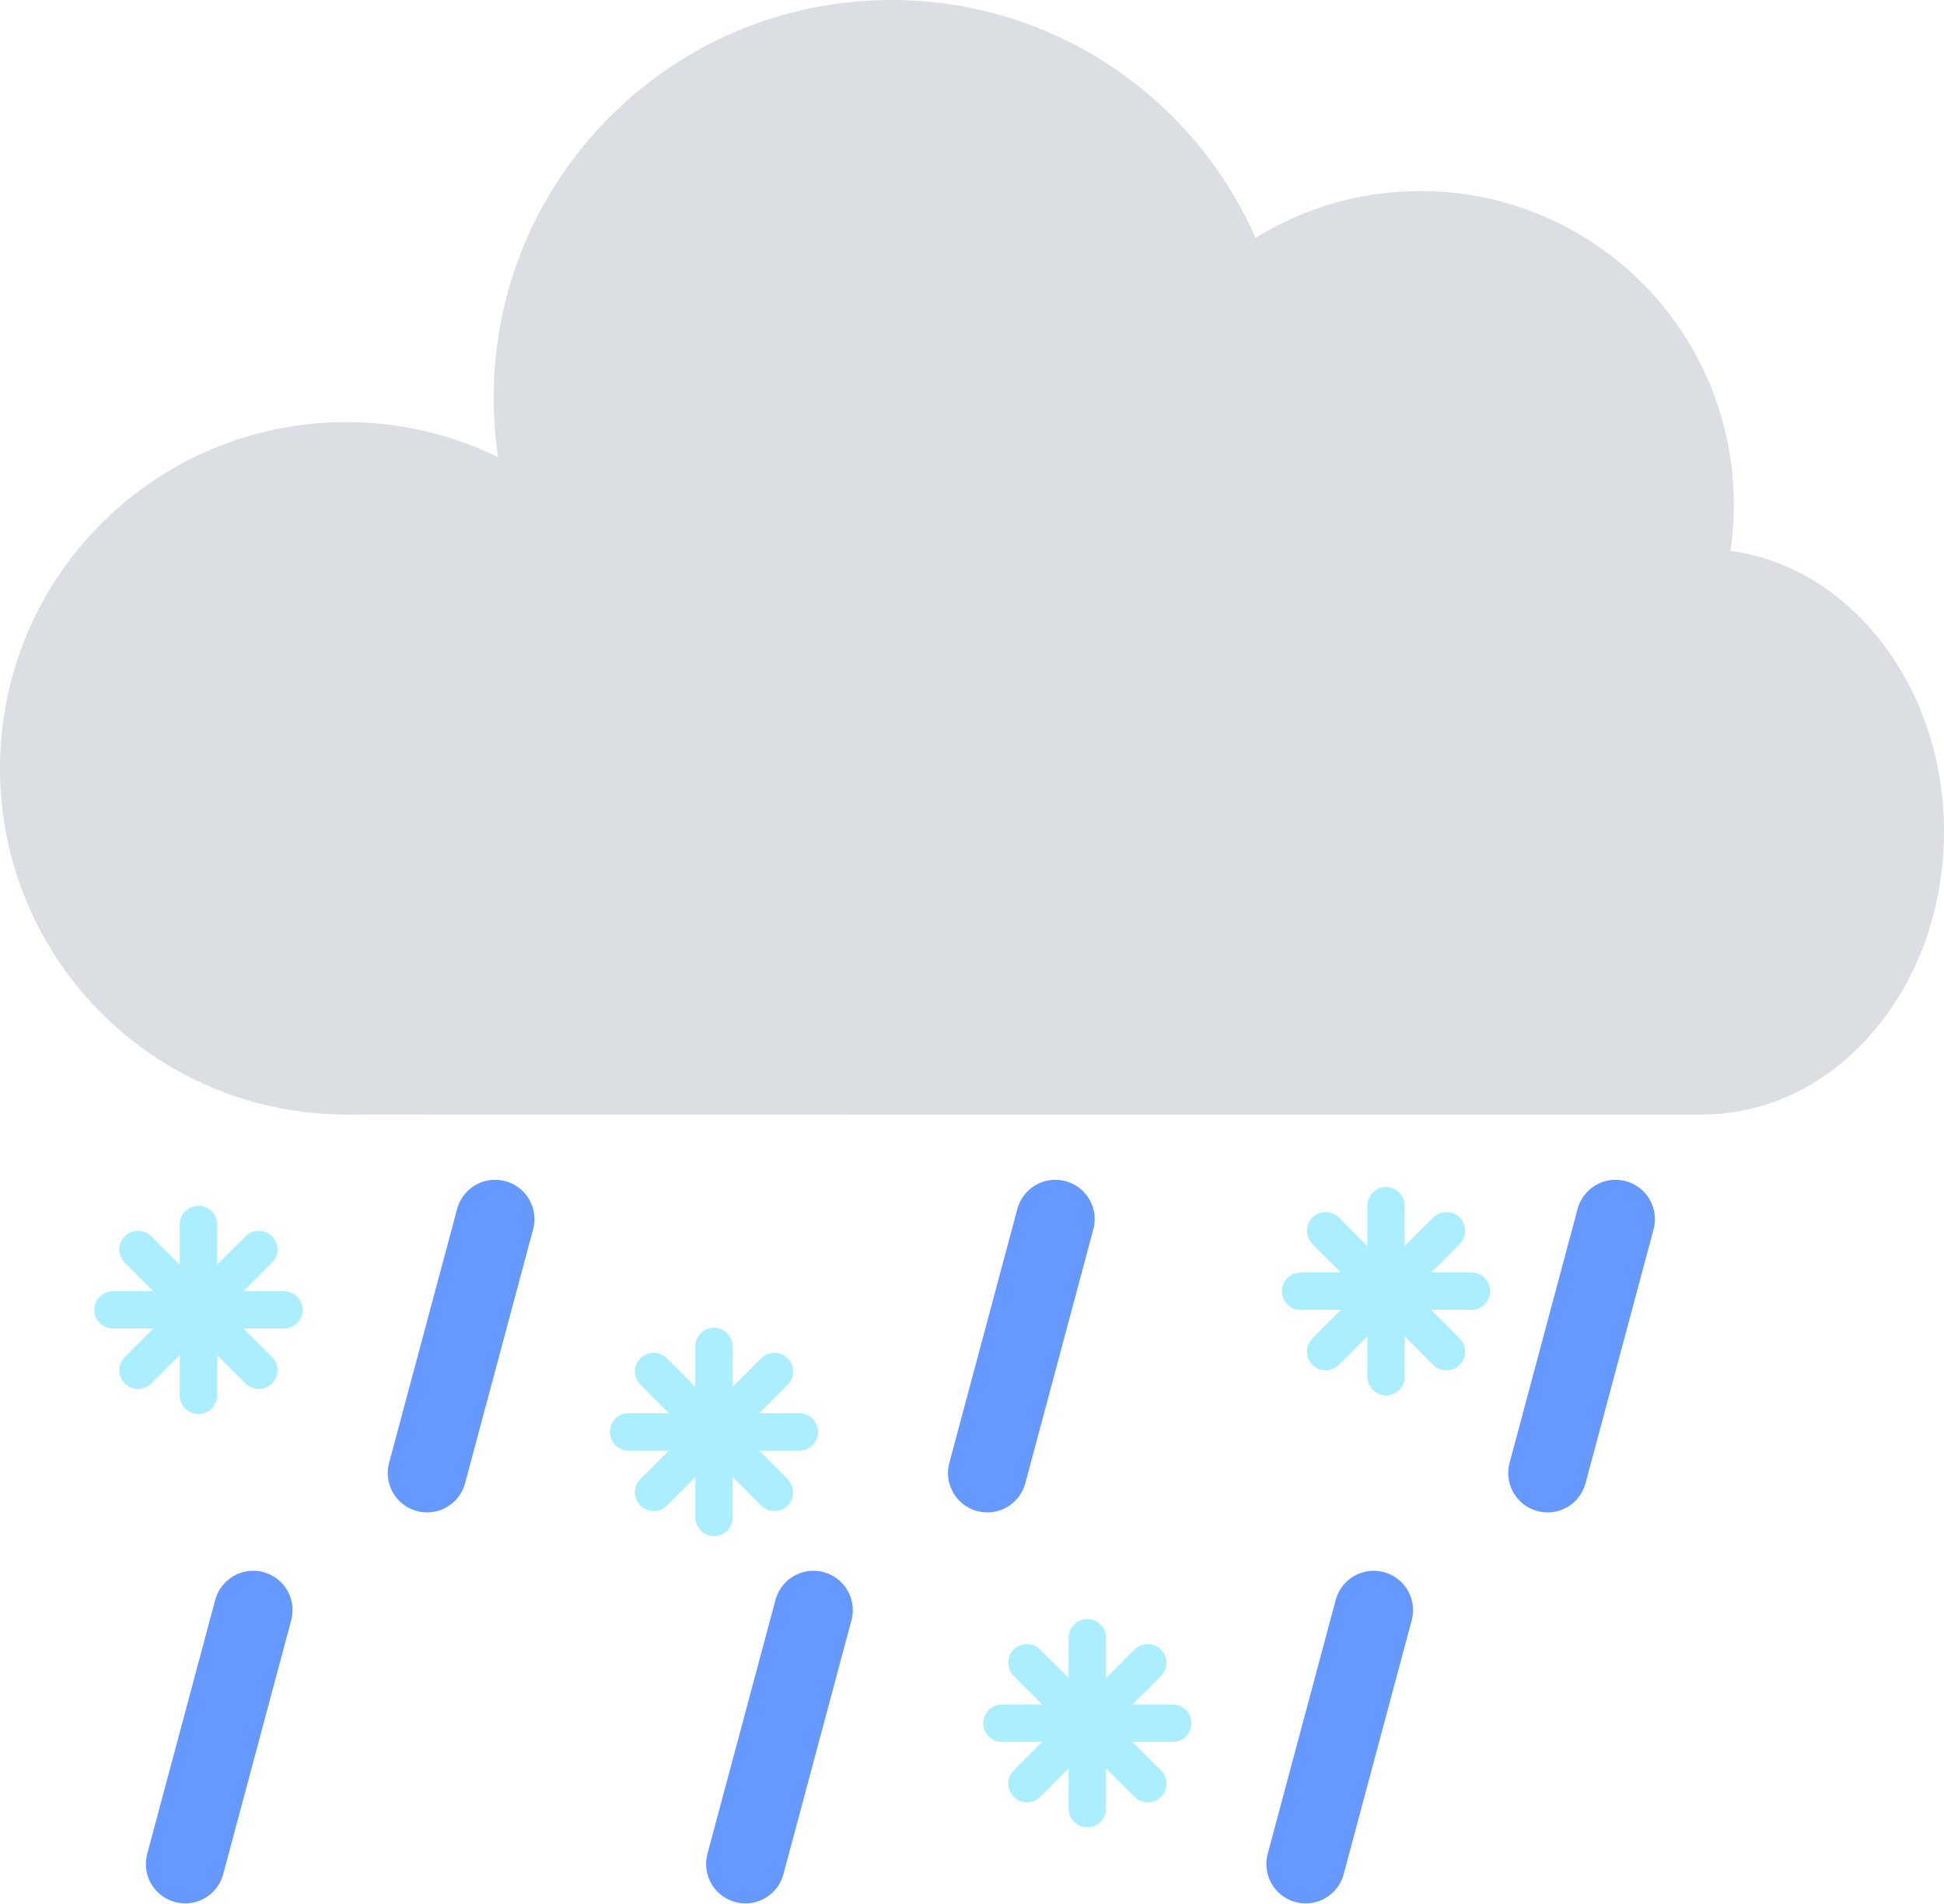
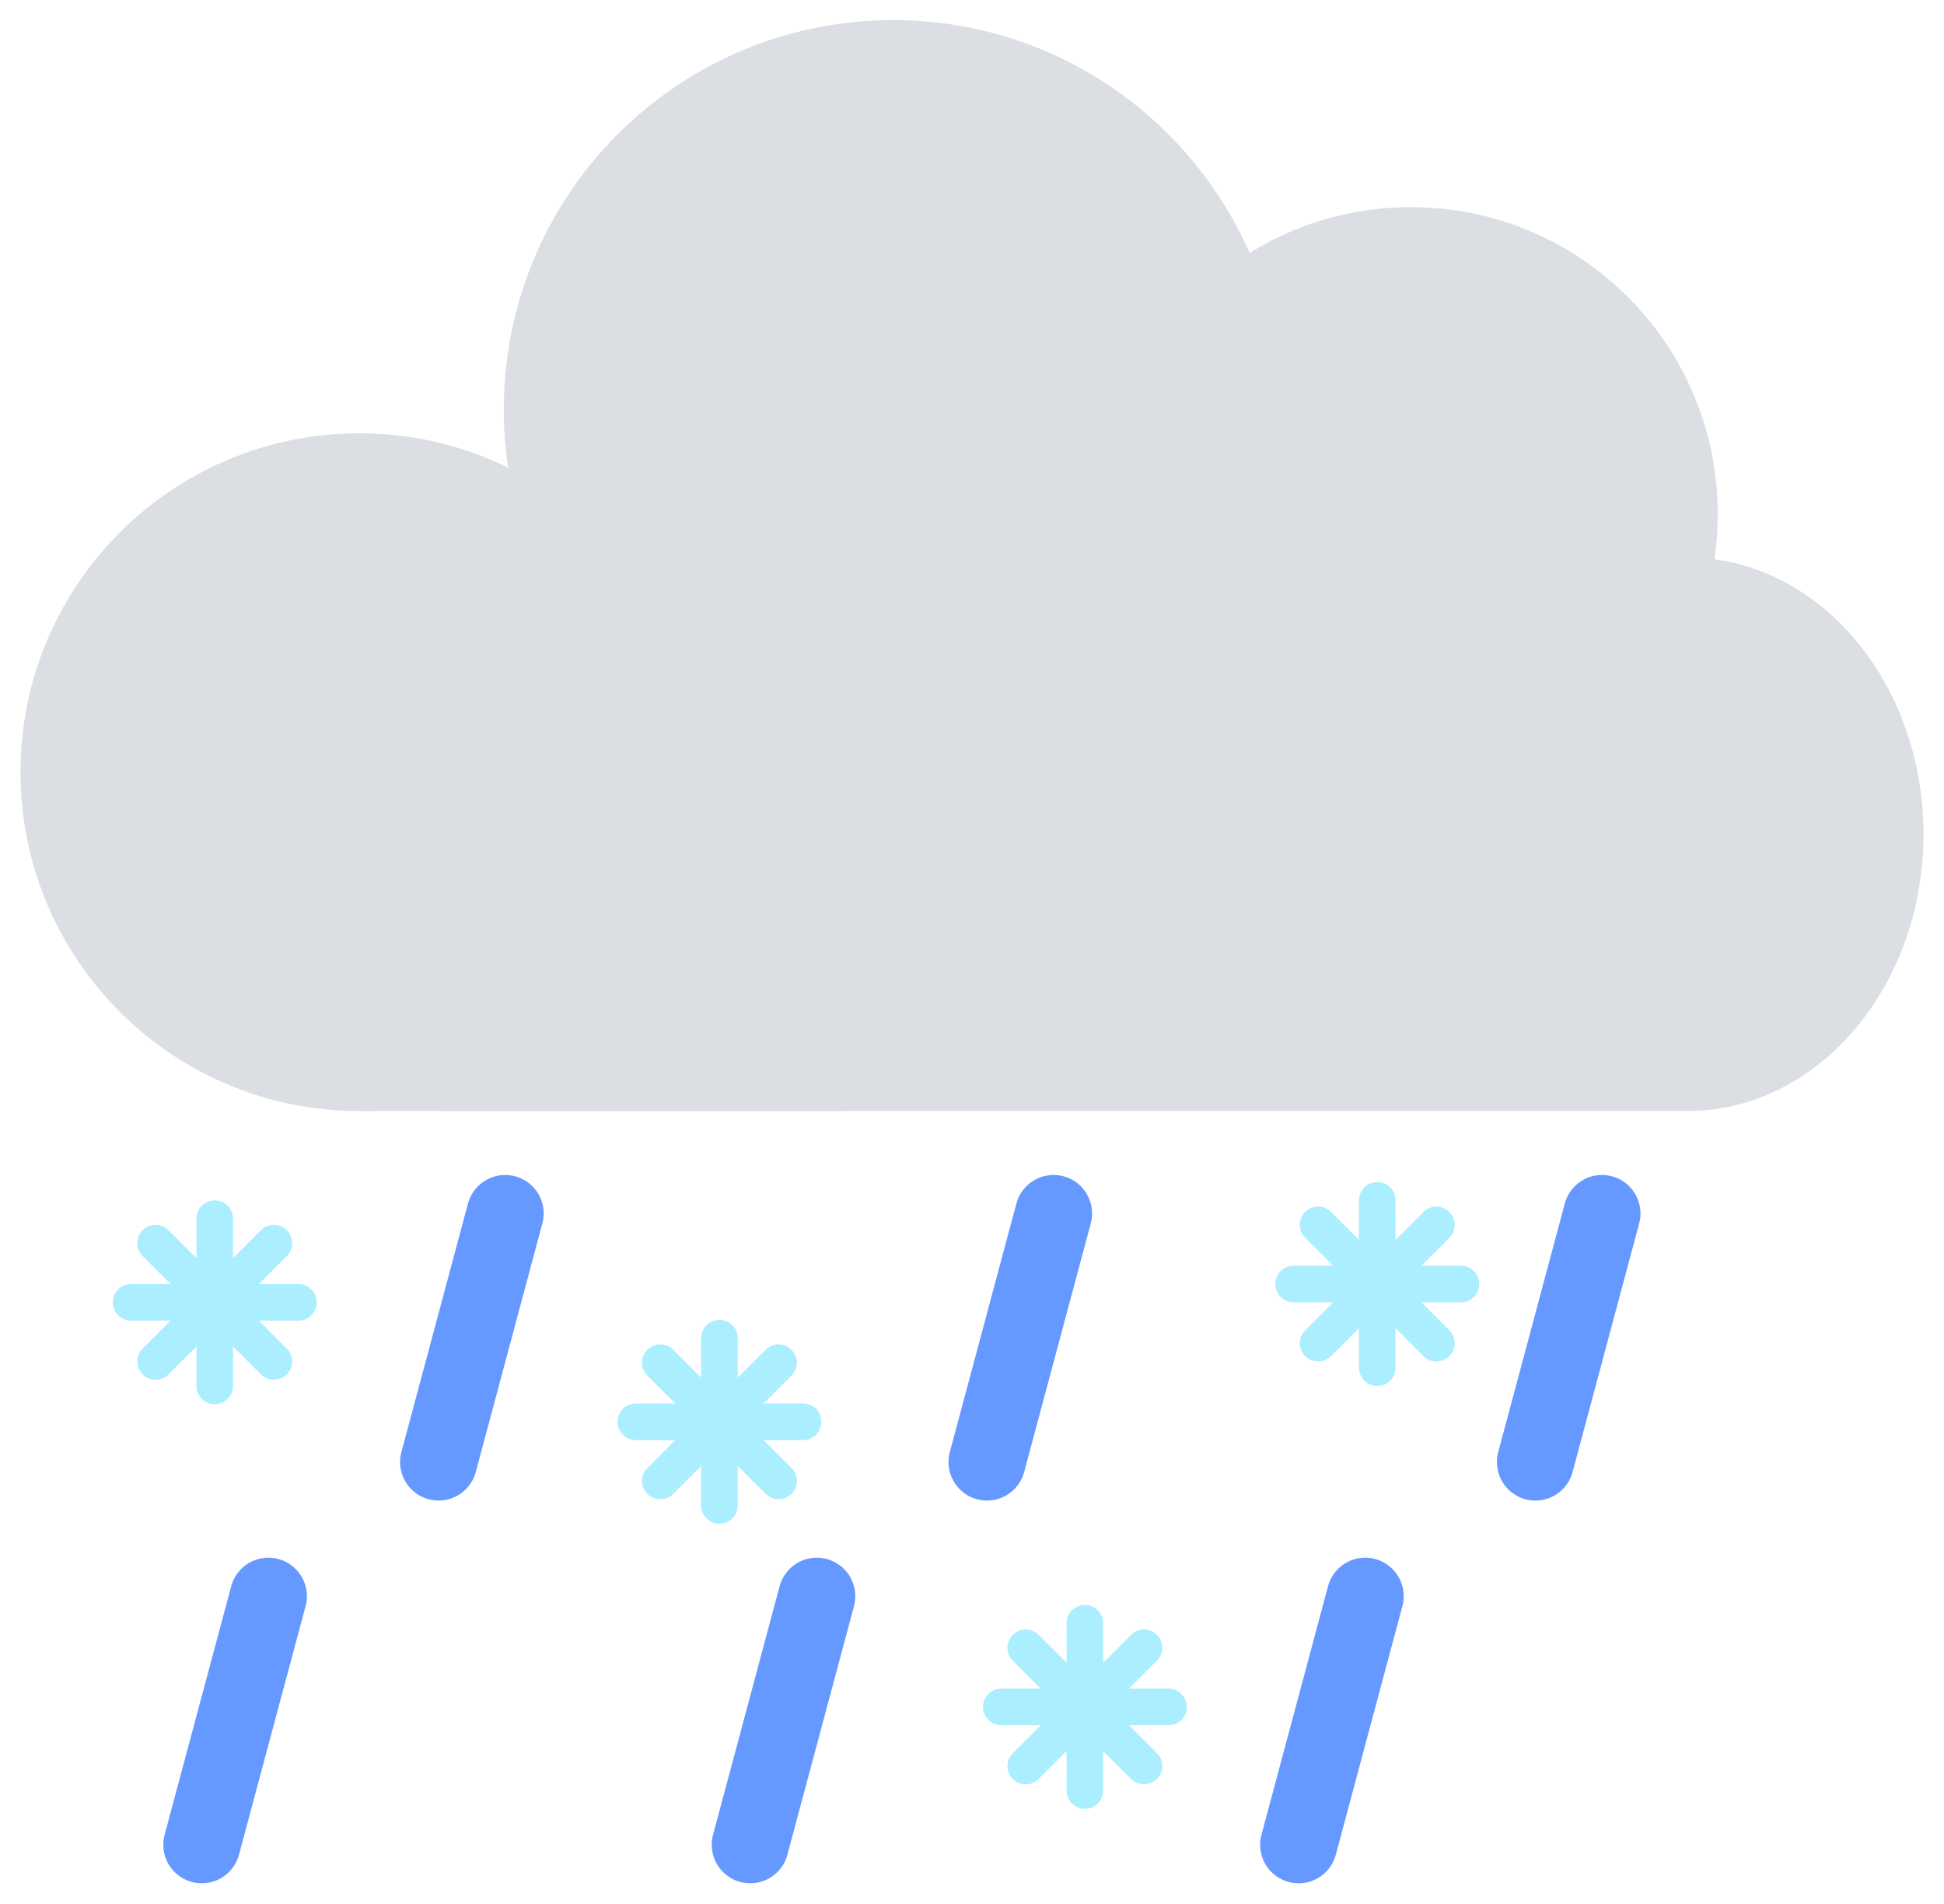
- <svg xmlns="http://www.w3.org/2000/svg" width="148.292mm" height="145.16mm" viewBox="0 0 148.292 145.16" version="1.1" id="svg1" xml:space="preserve">
+ <svg xmlns="http://www.w3.org/2000/svg" width="148.292mm" height="145.16mm" viewBox="0.0 -1.566 148.292 148.292" version="1.1" id="svg1" xml:space="preserve">
  <defs id="defs1" />
  <g id="layer1" transform="translate(-27.73066,-80.72561)">
    <g id="g3" style="fill:#dbdee3" transform="translate(4.443454,-12.15307)" mask="none">
      <circle style="fill:#dbdee3;stroke-width:8;stroke-linecap:round" id="path1-8" cx="49.689" cy="151.472" r="26.402" />
      <g id="g2-4" style="fill:#dbdee3">
        <rect style="fill:#dbdee3;stroke-width:8;stroke-linecap:round" id="rect1" width="133.159" height="43.128" x="38.421" y="134.746" ry="21.564" rx="18.417" />
        <circle style="fill:#dbdee3;stroke-width:8;stroke-linecap:round" id="path1-2" cx="91.28" cy="123.213" r="30.334" />
        <circle style="fill:#dbdee3;stroke-width:8;stroke-linecap:round" id="path1-2-4" cx="131.64" cy="131.356" r="23.906" />
        <rect style="fill:#dbdee3;stroke-width:8;stroke-linecap:round" id="rect2" width="37.67" height="26.402" x="49.689" y="151.472" rx="0" ry="0" />
      </g>
    </g>
    <path style="fill:none;stroke:#6699ff;stroke-width:6;stroke-linecap:round;stroke-dasharray:none;stroke-opacity:1" d="m 65.498,173.702 -5.189,19.366" id="path17-9-8-3" />
    <path style="fill:none;stroke:#6699ff;stroke-width:6;stroke-linecap:round;stroke-dasharray:none;stroke-opacity:1" d="m 108.234,173.702 -5.189,19.366" id="path17-9-8-3-9" />
    <path style="fill:none;stroke:#6699ff;stroke-width:6;stroke-linecap:round;stroke-dasharray:none;stroke-opacity:1" d="m 150.97,173.702 -5.189,19.366" id="path17-9-8-3-9-3" />
    <path style="fill:none;stroke:#6699ff;stroke-width:6;stroke-linecap:round;stroke-dasharray:none;stroke-opacity:1" d="m 47.046,203.52 -5.189,19.366" id="path17-9-8-3-8" />
    <path style="fill:none;stroke:#6699ff;stroke-width:6;stroke-linecap:round;stroke-dasharray:none;stroke-opacity:1" d="m 89.782,203.52 -5.189,19.366" id="path17-9-8-3-9-8" />
    <path style="fill:none;stroke:#6699ff;stroke-width:6;stroke-linecap:round;stroke-dasharray:none;stroke-opacity:1" d="m 132.519,203.52 -5.189,19.366" id="path17-9-8-3-9-3-8" />
    <g id="g1-0" transform="matrix(0.3561657,0,0,0.3561657,6.538217,130.057)" style="fill:#d5f6ff;stroke:#aaeeff">
      <path style="fill:#d5f6ff;fill-opacity:1;stroke:#aaeeff;stroke-width:8;stroke-linecap:round;stroke-dasharray:none;stroke-opacity:1" d="M 83.692,141.973 H 120.292" id="path1-9" />
      <path style="fill:#d5f6ff;fill-opacity:1;stroke:#aaeeff;stroke-width:8;stroke-linecap:round;stroke-dasharray:none;stroke-opacity:1" d="m 101.992,123.672 v 36.6" id="path1-3-2" />
      <path style="fill:#d5f6ff;fill-opacity:1;stroke:#aaeeff;stroke-width:8;stroke-linecap:round;stroke-dasharray:none;stroke-opacity:1" d="m 89.052,129.032 25.88,25.88" id="path1-3-1-5" />
      <path style="fill:#d5f6ff;fill-opacity:1;stroke:#aaeeff;stroke-width:8;stroke-linecap:round;stroke-dasharray:none;stroke-opacity:1" d="M 89.052,154.913 114.932,129.032" id="path1-3-1-3-4" />
    </g>
    <g id="g1-0-8" transform="matrix(0.3561657,0,0,0.3561657,45.86804,139.3657)" style="fill:#d5f6ff;stroke:#aaeeff">
      <path style="fill:#d5f6ff;fill-opacity:1;stroke:#aaeeff;stroke-width:8;stroke-linecap:round;stroke-dasharray:none;stroke-opacity:1" d="M 83.692,141.973 H 120.292" id="path1-9-1" />
      <path style="fill:#d5f6ff;fill-opacity:1;stroke:#aaeeff;stroke-width:8;stroke-linecap:round;stroke-dasharray:none;stroke-opacity:1" d="m 101.992,123.672 v 36.6" id="path1-3-2-28" />
      <path style="fill:#d5f6ff;fill-opacity:1;stroke:#aaeeff;stroke-width:8;stroke-linecap:round;stroke-dasharray:none;stroke-opacity:1" d="m 89.052,129.032 25.88,25.88" id="path1-3-1-5-9" />
      <path style="fill:#d5f6ff;fill-opacity:1;stroke:#aaeeff;stroke-width:8;stroke-linecap:round;stroke-dasharray:none;stroke-opacity:1" d="M 89.052,154.913 114.932,129.032" id="path1-3-1-3-4-3" />
    </g>
    <g id="g1-0-8-1" transform="matrix(0.3561657,0,0,0.3561657,97.13114,128.6324)" style="fill:#d5f6ff;stroke:#aaeeff">
      <path style="fill:#d5f6ff;fill-opacity:1;stroke:#aaeeff;stroke-width:8;stroke-linecap:round;stroke-dasharray:none;stroke-opacity:1" d="M 83.692,141.973 H 120.292" id="path1-9-1-0" />
      <path style="fill:#d5f6ff;fill-opacity:1;stroke:#aaeeff;stroke-width:8;stroke-linecap:round;stroke-dasharray:none;stroke-opacity:1" d="m 101.992,123.672 v 36.6" id="path1-3-2-28-5" />
      <path style="fill:#d5f6ff;fill-opacity:1;stroke:#aaeeff;stroke-width:8;stroke-linecap:round;stroke-dasharray:none;stroke-opacity:1" d="m 89.052,129.032 25.88,25.88" id="path1-3-1-5-9-1" />
      <path style="fill:#d5f6ff;fill-opacity:1;stroke:#aaeeff;stroke-width:8;stroke-linecap:round;stroke-dasharray:none;stroke-opacity:1" d="M 89.052,154.913 114.932,129.032" id="path1-3-1-3-4-3-1" />
    </g>
    <g id="g1-0-6" transform="matrix(0.3561657,0,0,0.3561657,74.34678,161.5786)" style="fill:#d5f6ff;stroke:#aaeeff">
      <path style="fill:#d5f6ff;fill-opacity:1;stroke:#aaeeff;stroke-width:8;stroke-linecap:round;stroke-dasharray:none;stroke-opacity:1" d="M 83.692,141.973 H 120.292" id="path1-9-9" />
      <path style="fill:#d5f6ff;fill-opacity:1;stroke:#aaeeff;stroke-width:8;stroke-linecap:round;stroke-dasharray:none;stroke-opacity:1" d="m 101.992,123.672 v 36.6" id="path1-3-2-2" />
      <path style="fill:#d5f6ff;fill-opacity:1;stroke:#aaeeff;stroke-width:8;stroke-linecap:round;stroke-dasharray:none;stroke-opacity:1" d="m 89.052,129.032 25.88,25.88" id="path1-3-1-5-2" />
      <path style="fill:#d5f6ff;fill-opacity:1;stroke:#aaeeff;stroke-width:8;stroke-linecap:round;stroke-dasharray:none;stroke-opacity:1" d="M 89.052,154.913 114.932,129.032" id="path1-3-1-3-4-4" />
    </g>
  </g>
</svg>
